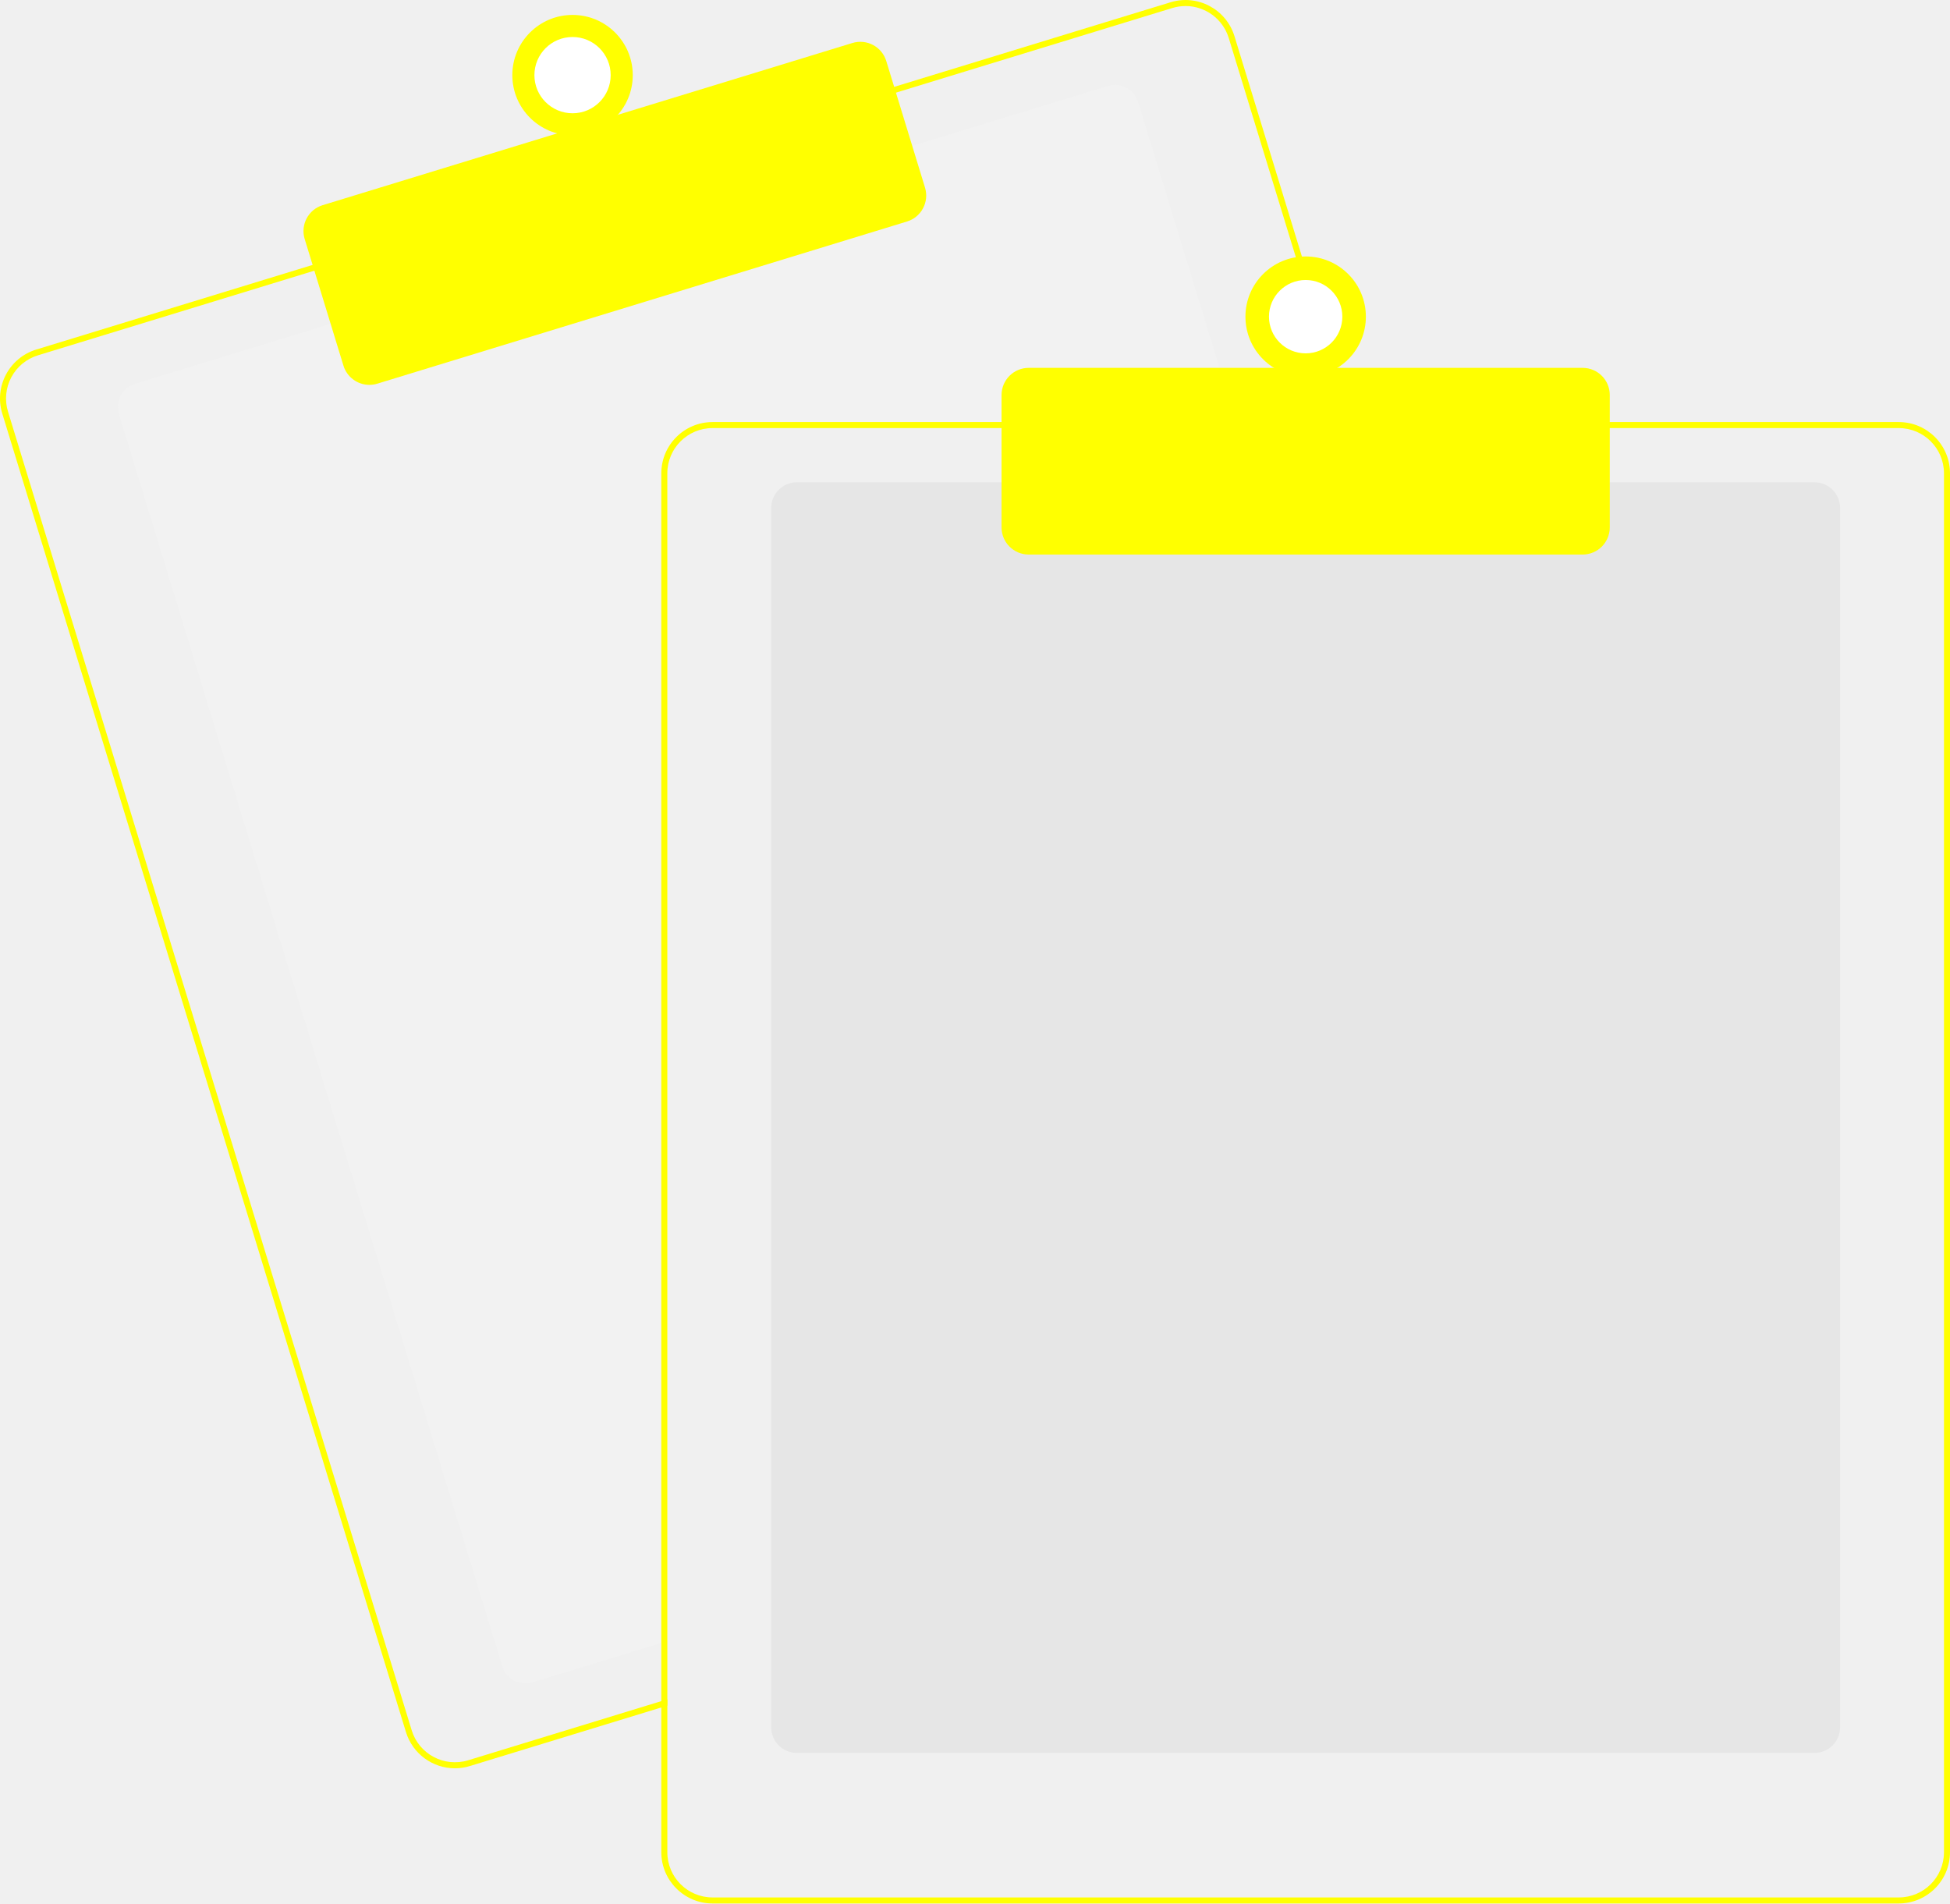
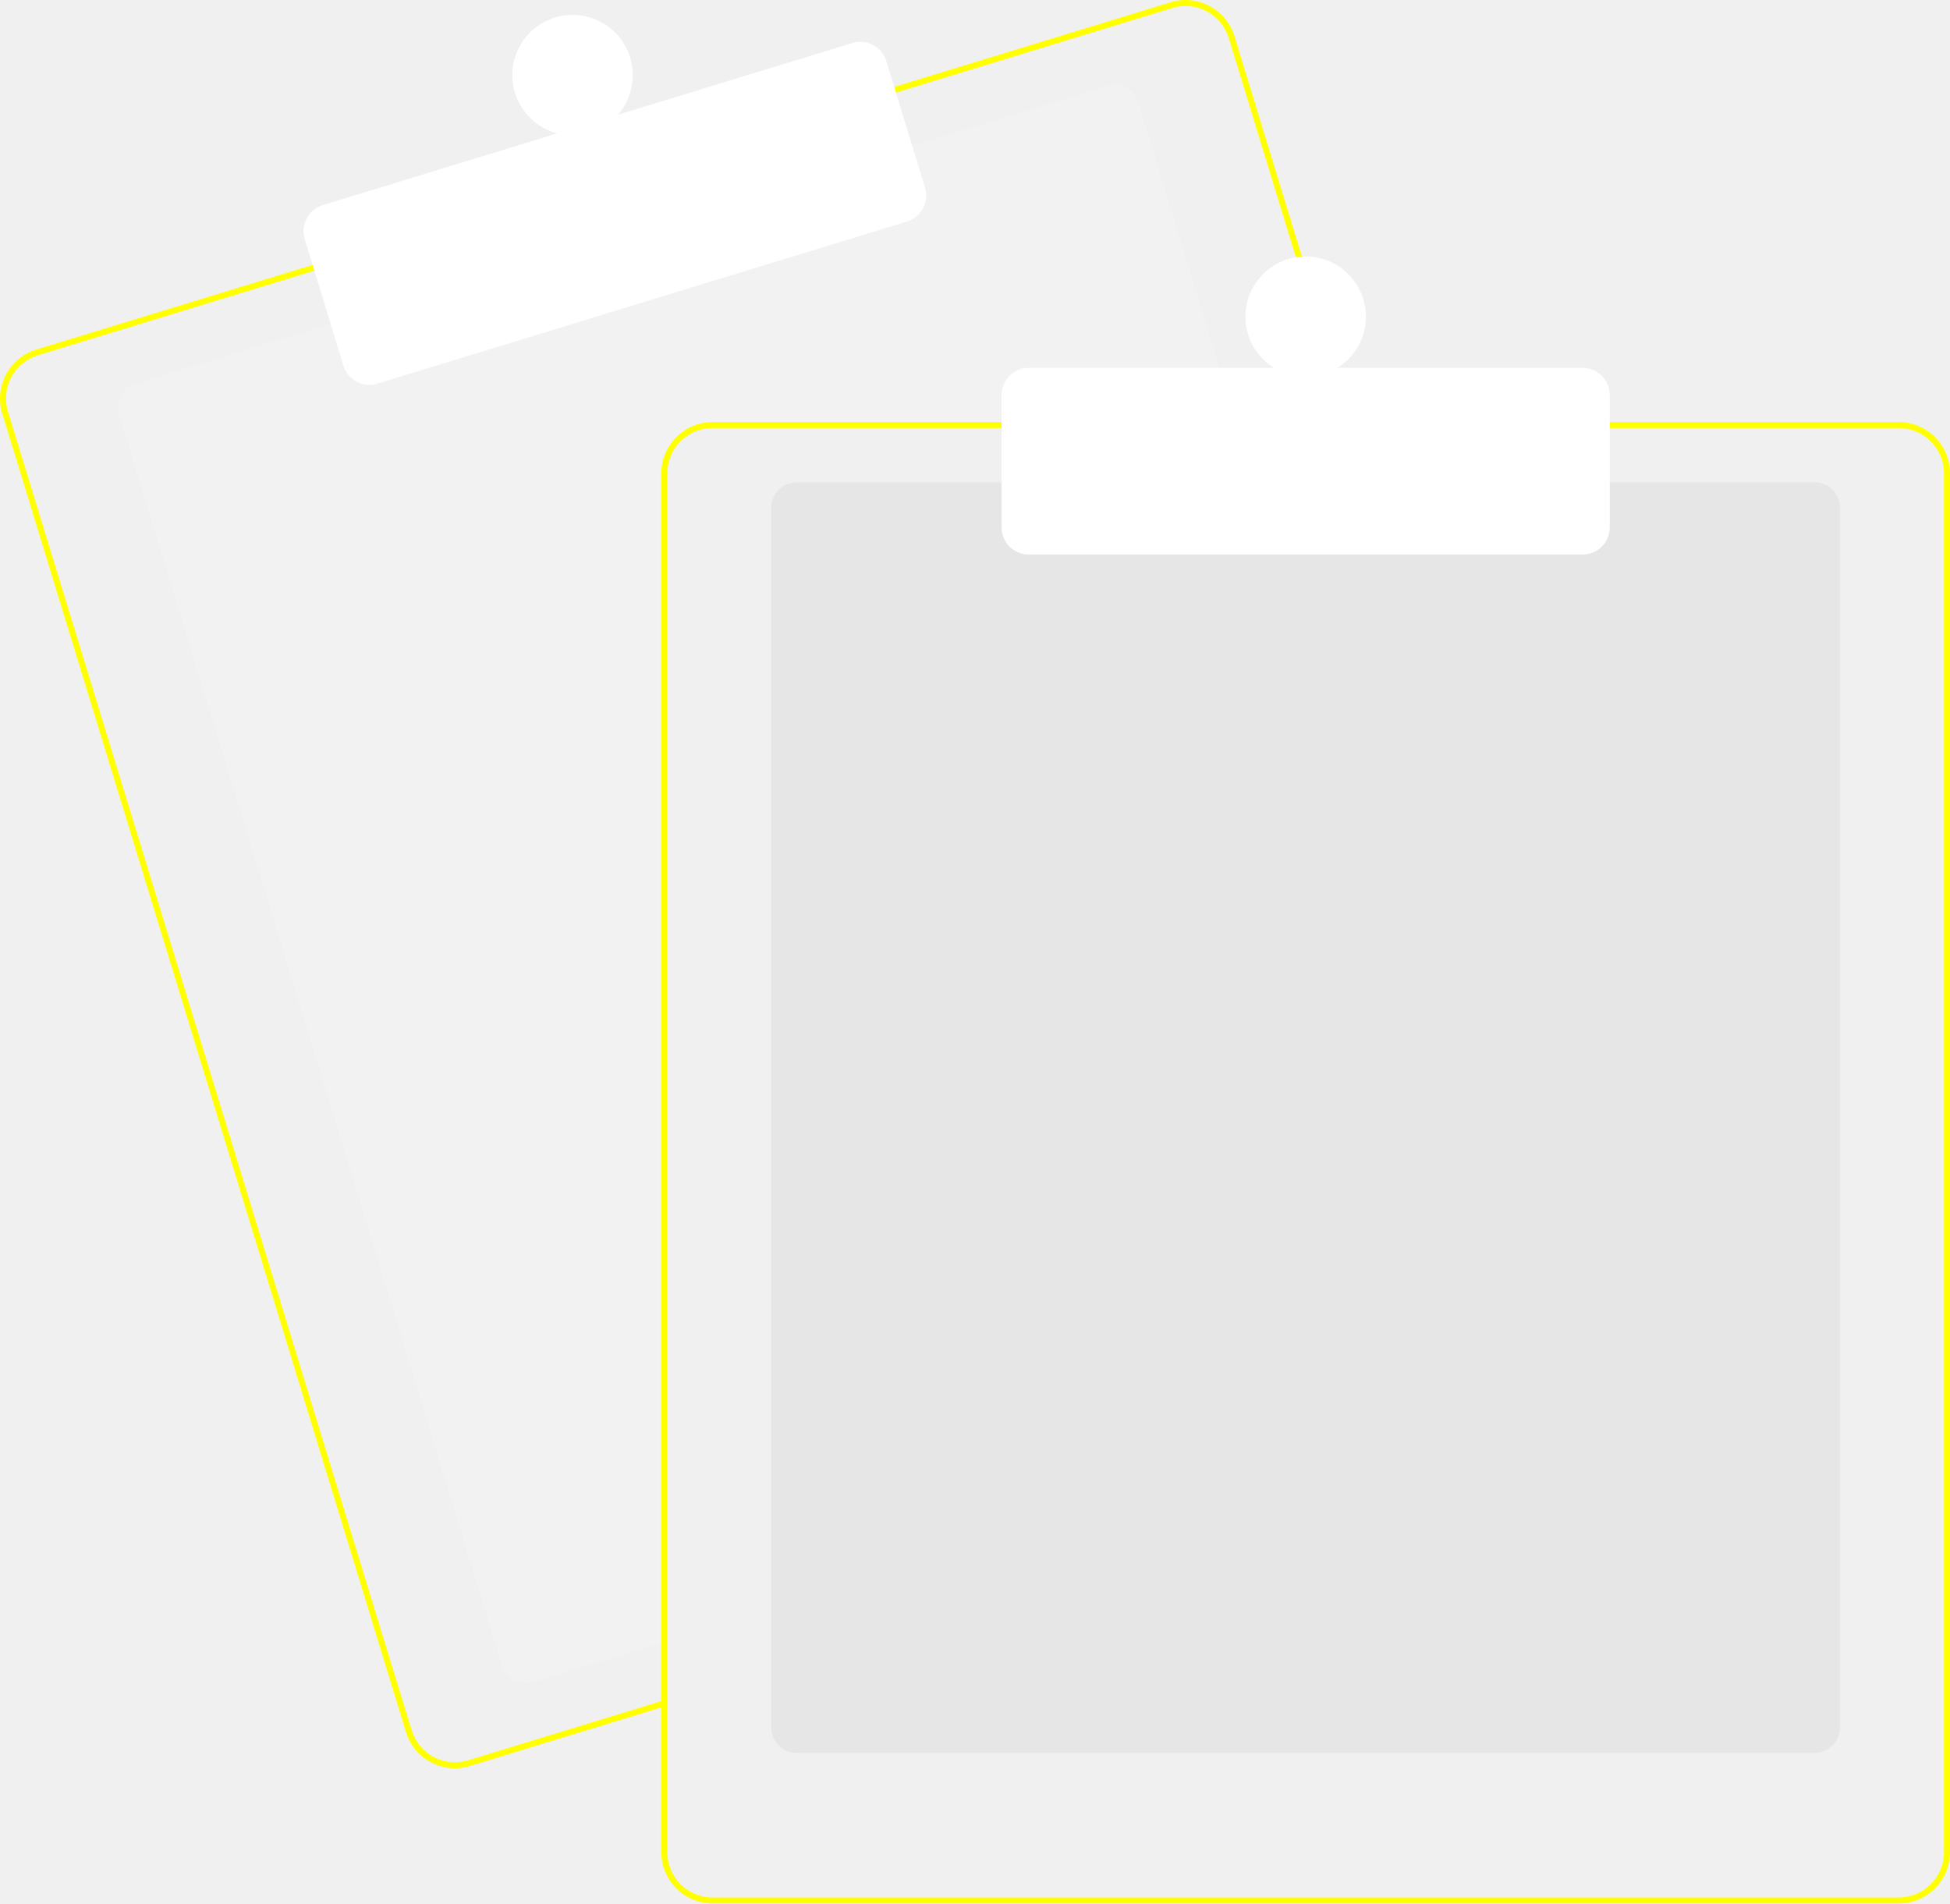
<svg xmlns="http://www.w3.org/2000/svg" data-name="Layer 1" width="647.636" height="632.174" viewBox="0 0 647.636 632.174">
  <path d="M687.328,276.087H512.818a15.018,15.018,0,0,0-15,15v387.85l-2,.61-42.81,13.11a8.007,8.007,0,0,1-9.99-5.31L315.678,271.397a8.003,8.003,0,0,1,5.31-9.99l65.97-20.2,191.25-58.54,65.97-20.2a7.989,7.989,0,0,1,9.99,5.3l32.55,106.32Z" transform="translate(-276.1819 -133.9131)" fill="#f2f2f2" />
  <path d="M725.408,274.087l-39.23-128.14a16.994,16.994,0,0,0-21.23-11.28l-92.75,28.39L380.958,221.607l-92.75,28.4a17.015,17.015,0,0,0-11.28,21.23l134.08,437.93a17.027,17.027,0,0,0,16.26,12.03,16.789,16.789,0,0,0,4.97-.75l63.58-19.46,2-.62v-2.09l-2,.61-64.17,19.65a15.015,15.015,0,0,1-18.73-9.95l-134.07-437.94a14.979,14.979,0,0,1,9.95-18.73l92.75-28.4,191.24-58.54,92.75-28.4a15.156,15.156,0,0,1,4.41-.66,15.015,15.015,0,0,1,14.32,10.61l39.05,127.56.62,2h2.08Z" transform="translate(-276.1819 -133.9131)" fill="#FFFF00" />
-   <path d="M398.863,261.734a9.016,9.016,0,0,1-8.611-6.367l-12.88-42.072a8.999,8.999,0,0,1,5.971-11.24l175.939-53.864a9.009,9.009,0,0,1,11.241,5.971l12.88,42.072a9.01,9.01,0,0,1-5.971,11.241L401.492,261.339A8.976,8.976,0,0,1,398.863,261.734Z" transform="translate(-276.1819 -133.9131)" fill="#FFFF00" />
-   <circle cx="190.154" cy="24.955" r="20" fill="#FFFF00" />
+   <path d="M398.863,261.734a9.016,9.016,0,0,1-8.611-6.367l-12.88-42.072a8.999,8.999,0,0,1,5.971-11.24l175.939-53.864a9.009,9.009,0,0,1,11.241,5.971l12.88,42.072a9.01,9.01,0,0,1-5.971,11.241L401.492,261.339A8.976,8.976,0,0,1,398.863,261.734Z" transform="translate(-276.1819 -133.9131)" fill="#ffffff" />
+   <circle cx="190.154" cy="24.955" r="20" fill="#ffffff" />
  <circle cx="190.154" cy="24.955" r="12.665" fill="#fff" />
  <path d="M878.818,716.087h-338a8.51,8.51,0,0,1-8.5-8.5v-405a8.51,8.51,0,0,1,8.5-8.5h338a8.51,8.51,0,0,1,8.5,8.5v405A8.51,8.51,0,0,1,878.818,716.087Z" transform="translate(-276.1819 -133.9131)" fill="#e6e6e6" />
  <path d="M723.318,274.087h-210.5a17.024,17.024,0,0,0-17,17v407.8l2-.61v-407.19a15.018,15.018,0,0,1,15-15H723.938Zm183.5,0h-394a17.024,17.024,0,0,0-17,17v458a17.024,17.024,0,0,0,17,17h394a17.024,17.024,0,0,0,17-17v-458A17.024,17.024,0,0,0,906.818,274.087Zm15,475a15.018,15.018,0,0,1-15,15h-394a15.018,15.018,0,0,1-15-15v-458a15.018,15.018,0,0,1,15-15h394a15.018,15.018,0,0,1,15,15Z" transform="translate(-276.1819 -133.9131)" fill="#FFFF00" />
-   <path d="M801.818,318.087h-184a9.01,9.01,0,0,1-9-9v-44a9.01,9.01,0,0,1,9-9h184a9.01,9.01,0,0,1,9,9v44A9.01,9.01,0,0,1,801.818,318.087Z" transform="translate(-276.1819 -133.9131)" fill="#FFFF00" />
-   <circle cx="433.636" cy="105.174" r="20" fill="#FFFF00" />
+   <path d="M801.818,318.087h-184a9.01,9.01,0,0,1-9-9v-44a9.01,9.01,0,0,1,9-9h184a9.01,9.01,0,0,1,9,9v44A9.01,9.01,0,0,1,801.818,318.087Z" transform="translate(-276.1819 -133.9131)" fill="#ffffff" />
+   <circle cx="433.636" cy="105.174" r="20" fill="#ffffff" />
  <circle cx="433.636" cy="105.174" r="12.182" fill="#fff" />
</svg>
